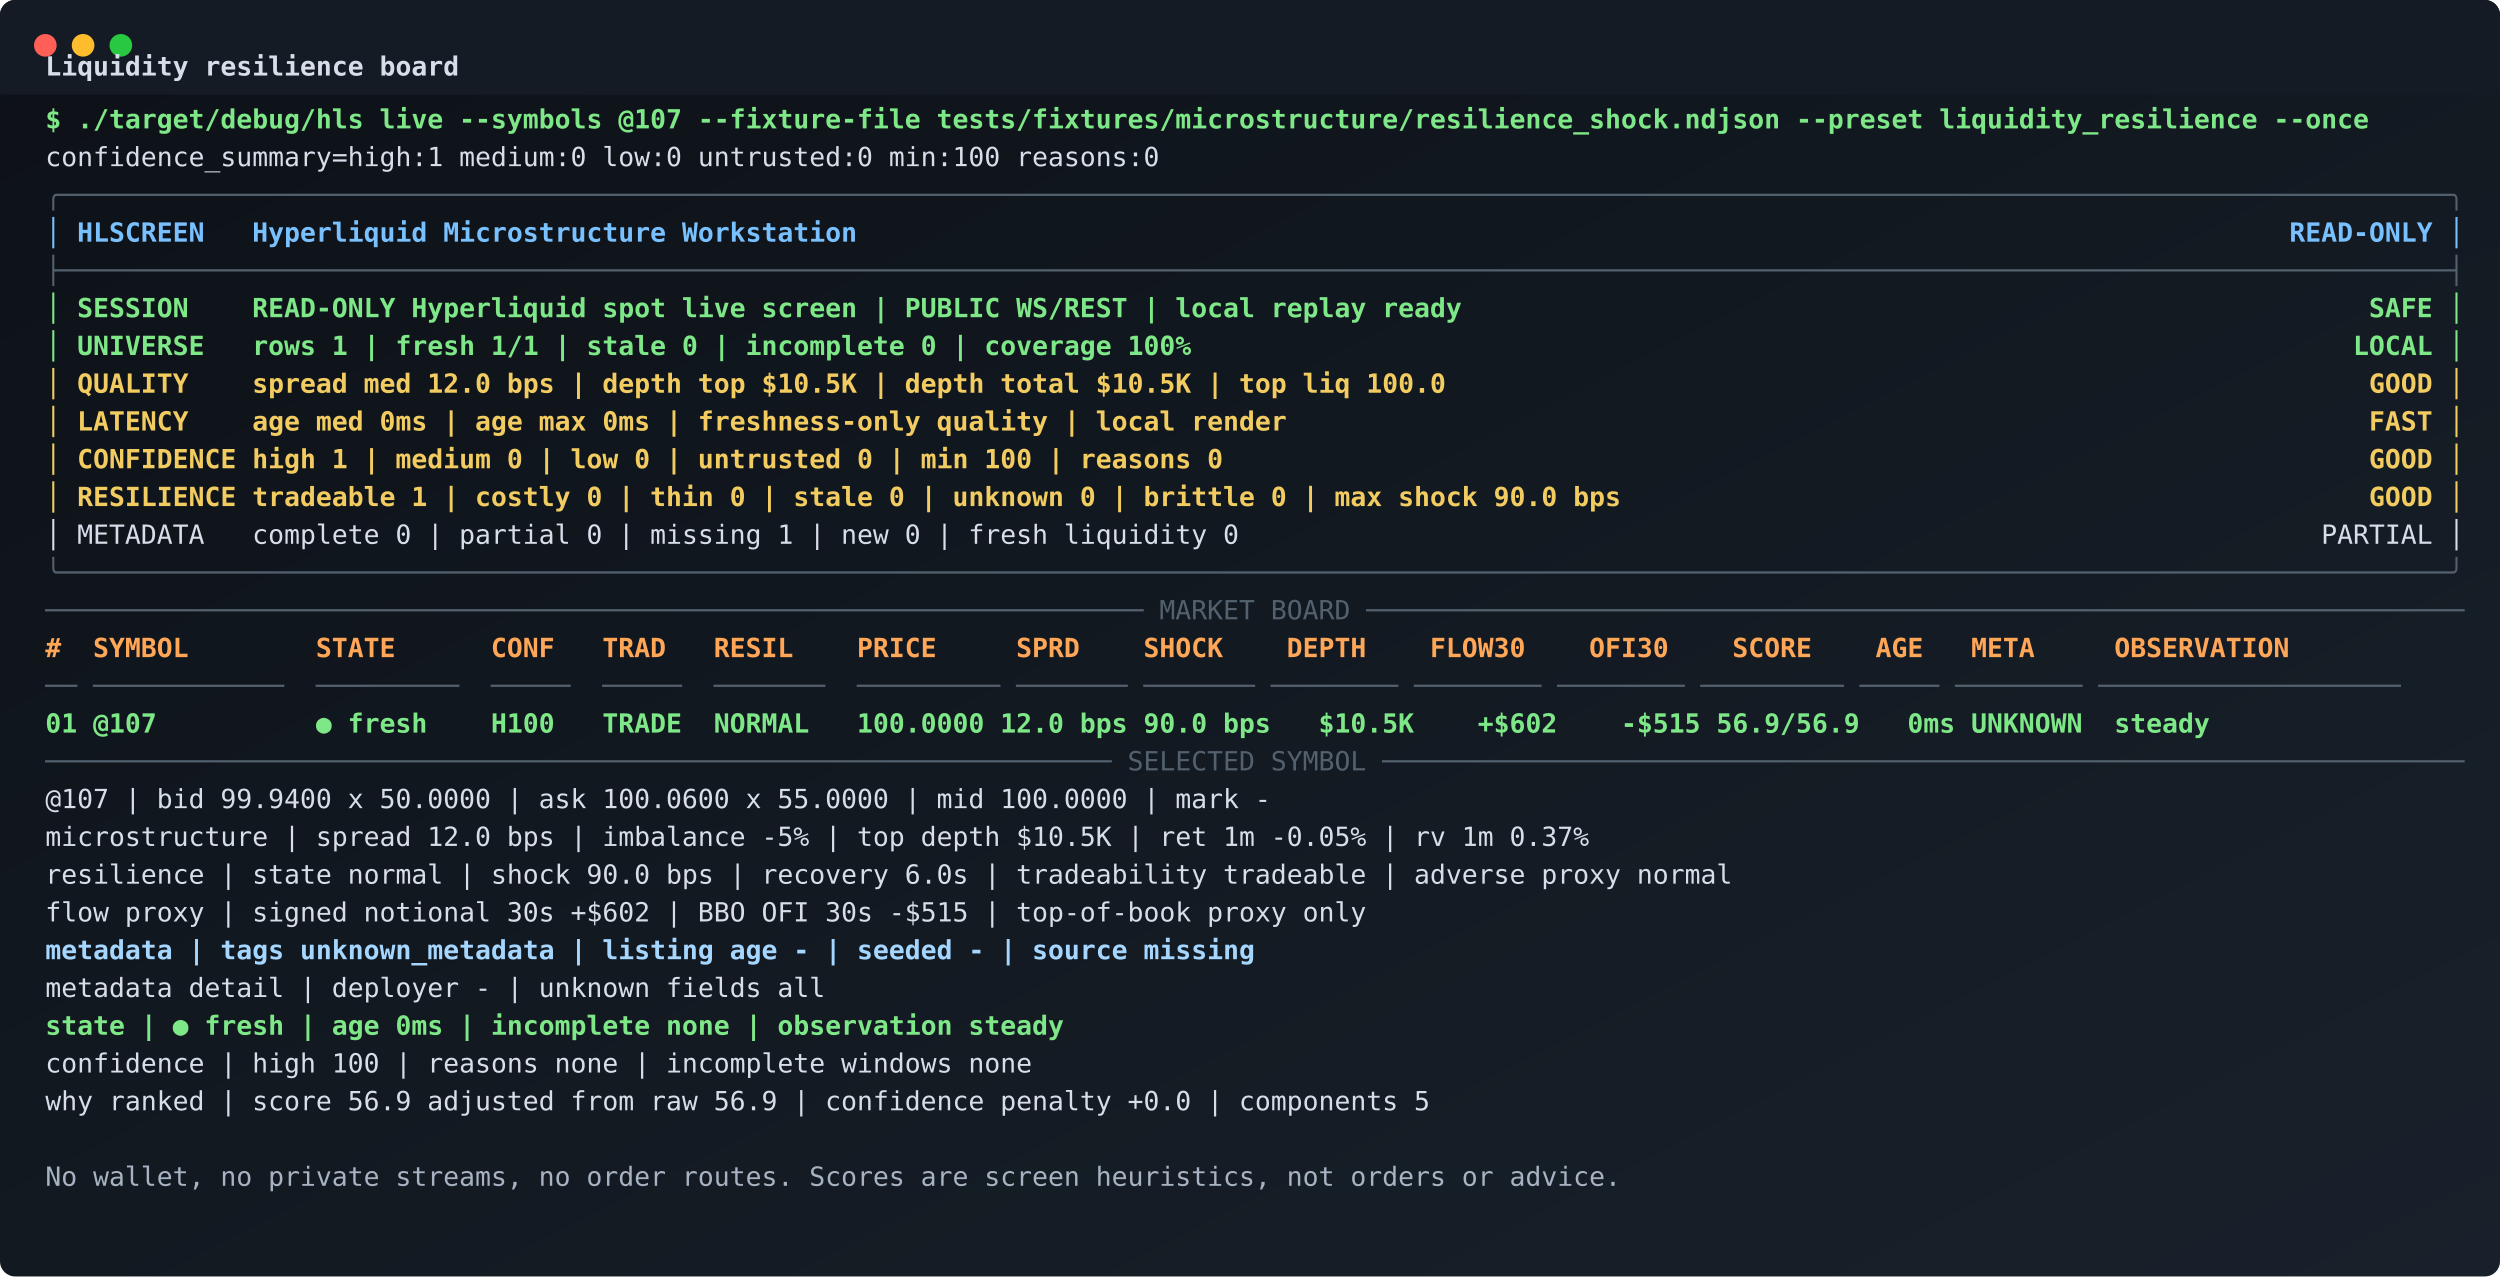
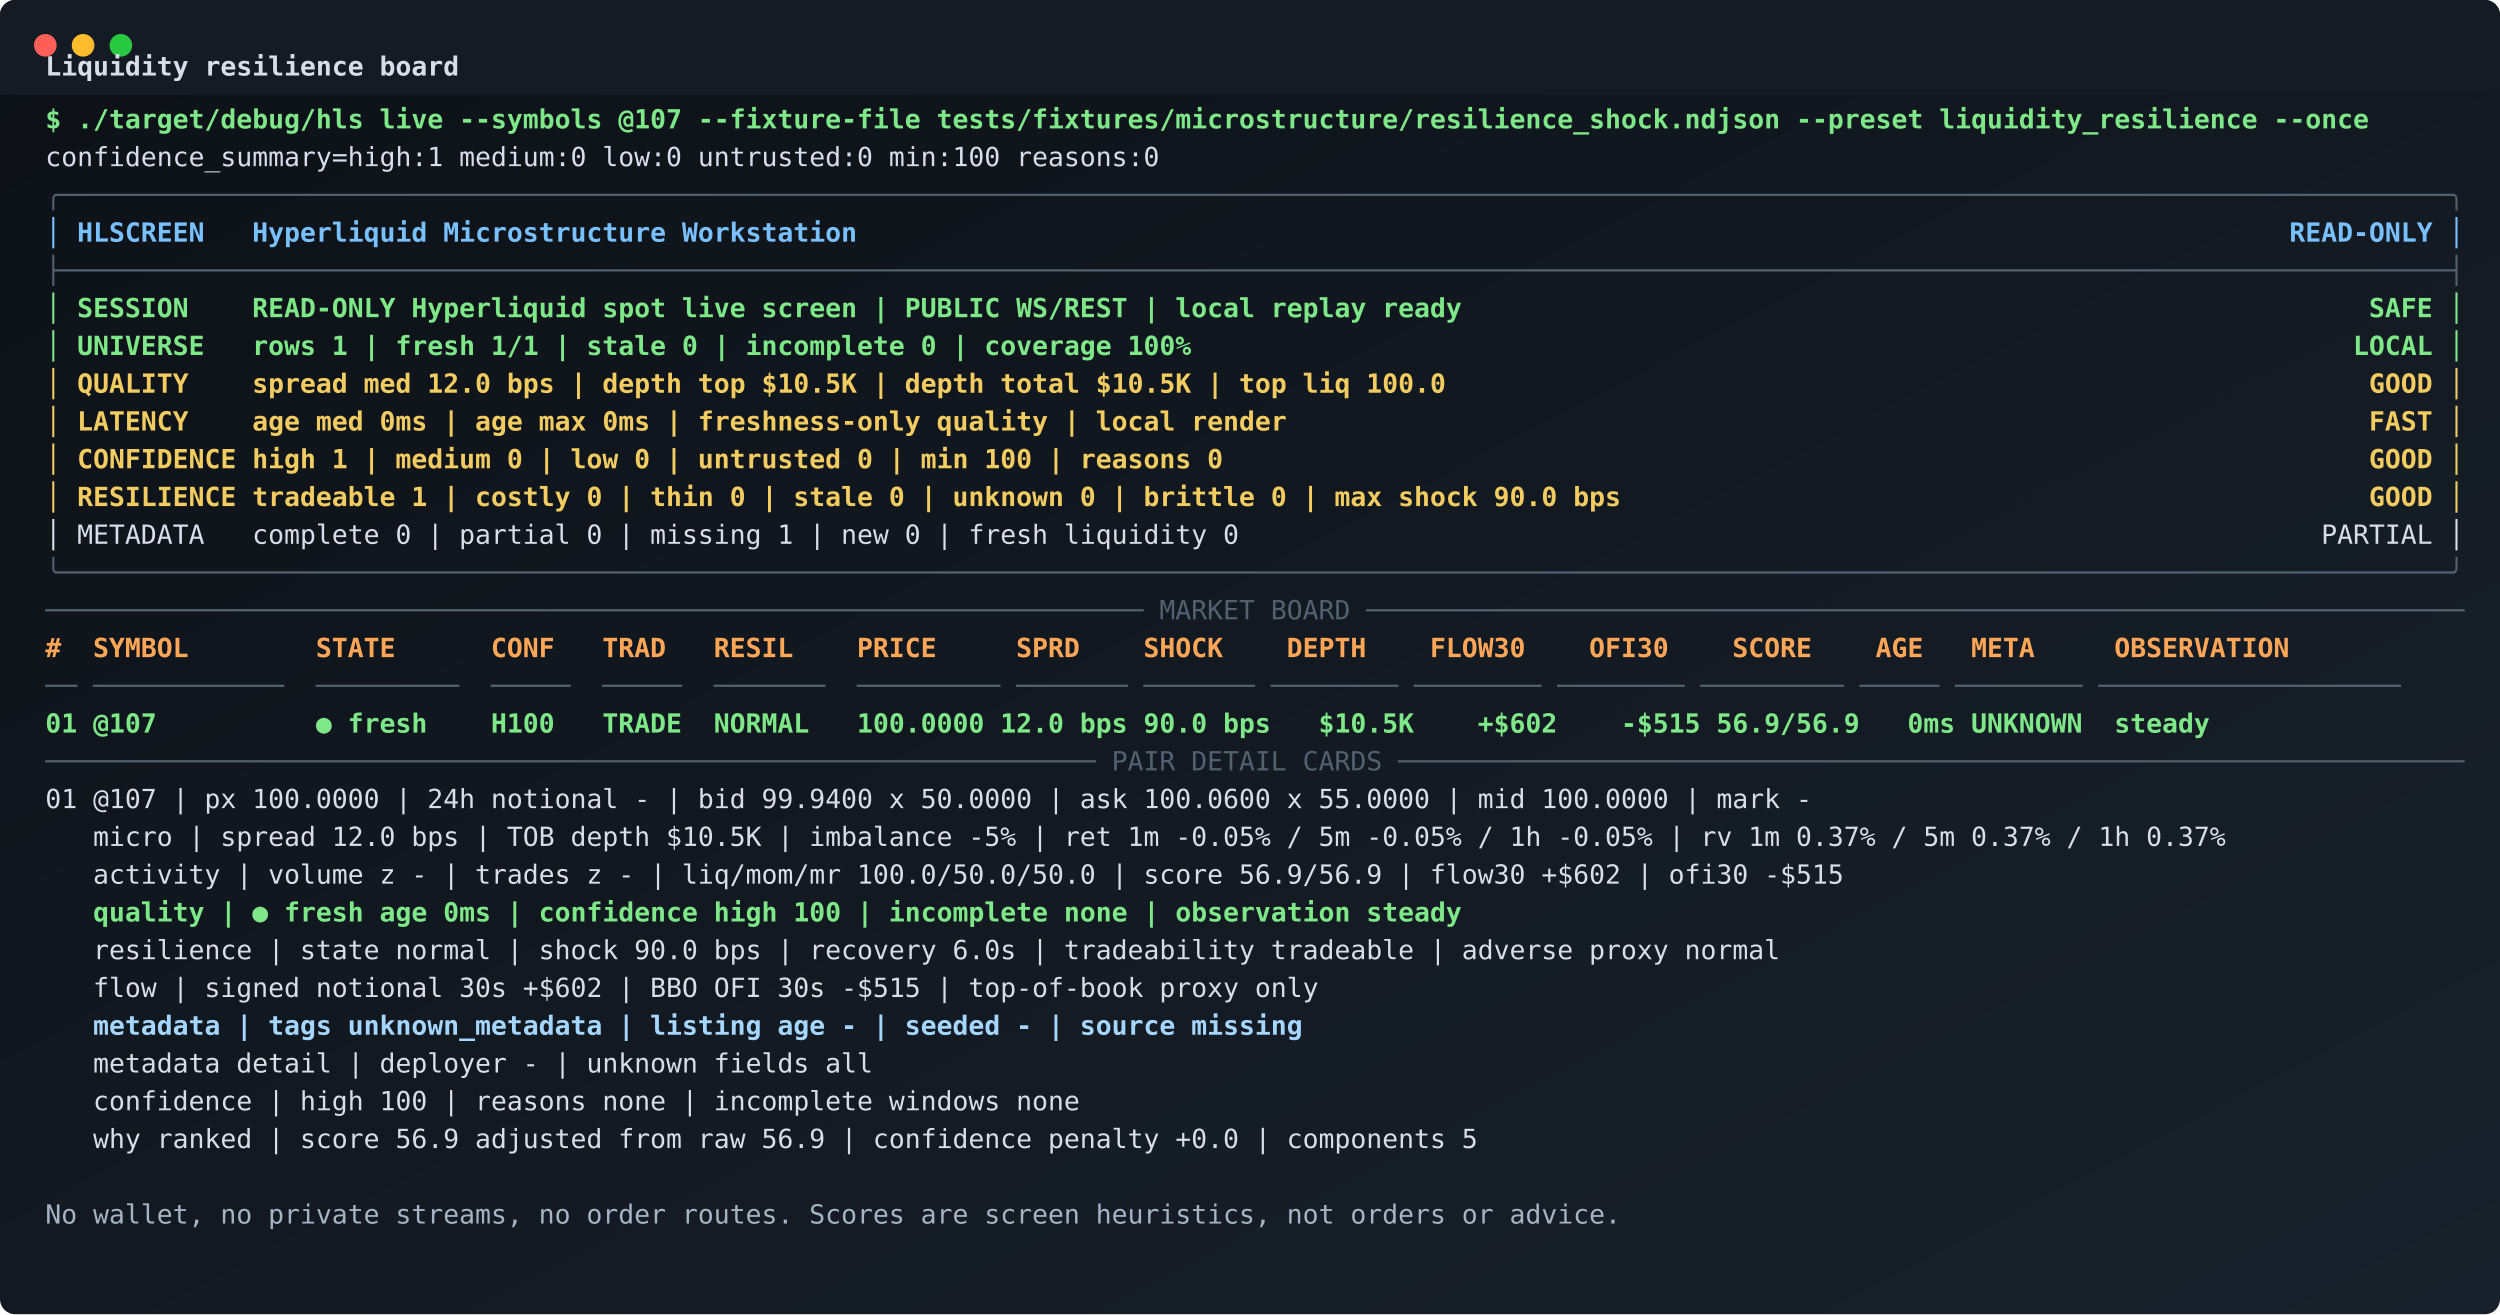
- <svg xmlns="http://www.w3.org/2000/svg" role="img" xml:space="preserve" aria-label="Liquidity resilience board terminal screenshot" viewBox="0 0 1324 676" width="1324" height="676">
+ <svg xmlns="http://www.w3.org/2000/svg" role="img" xml:space="preserve" aria-label="Liquidity resilience board terminal screenshot" viewBox="0 0 1324 696" width="1324" height="696">
  <defs>
    <linearGradient id="bg" x1="0" x2="1" y1="0" y2="1">
      <stop offset="0" stop-color="#0d1117" />
      <stop offset="1" stop-color="#18212b" />
    </linearGradient>
  </defs>
-   <rect width="1324" height="676" rx="8" fill="url(#bg)" />
+   <rect width="1324" height="696" rx="8" fill="url(#bg)" />
  <rect x="0" y="0" width="1324" height="50" rx="8" fill="#141b24" />
  <rect x="0" y="42" width="1324" height="8" fill="#141b24" />
  <circle cx="24" cy="24" r="6" fill="#ff5f57" />
  <circle cx="44" cy="24" r="6" fill="#ffbd2e" />
  <circle cx="64" cy="24" r="6" fill="#28c840" />
  <text x="24" y="40" fill="#d8dee9" font-family="ui-monospace, SFMono-Regular, Menlo, Consolas, monospace" font-size="14" font-weight="700">Liquidity resilience board</text>
  <text x="24" y="68" fill="#7ee787" font-family="ui-monospace, SFMono-Regular, Menlo, Consolas, monospace" font-size="14" font-weight="700">$ ./target/debug/hls live --symbols @107 --fixture-file tests/fixtures/microstructure/resilience_shock.ndjson --preset liquidity_resilience --once</text>
  <text x="24" y="88" fill="#d8dee9" font-family="ui-monospace, SFMono-Regular, Menlo, Consolas, monospace" font-size="14" font-weight="400">confidence_summary=high:1 medium:0 low:0 untrusted:0 min:100 reasons:0</text>
  <text x="24" y="108" fill="#53616f" font-family="ui-monospace, SFMono-Regular, Menlo, Consolas, monospace" font-size="14" font-weight="400">╭──────────────────────────────────────────────────────────────────────────────────────────────────────────────────────────────────────────────────────╮</text>
  <text x="24" y="128" fill="#79c0ff" font-family="ui-monospace, SFMono-Regular, Menlo, Consolas, monospace" font-size="14" font-weight="700">│ HLSCREEN   Hyperliquid Microstructure Workstation                                                                                          READ-ONLY │</text>
  <text x="24" y="148" fill="#53616f" font-family="ui-monospace, SFMono-Regular, Menlo, Consolas, monospace" font-size="14" font-weight="400">├──────────────────────────────────────────────────────────────────────────────────────────────────────────────────────────────────────────────────────┤</text>
  <text x="24" y="168" fill="#7ee787" font-family="ui-monospace, SFMono-Regular, Menlo, Consolas, monospace" font-size="14" font-weight="700">│ SESSION    READ-ONLY Hyperliquid spot live screen | PUBLIC WS/REST | local replay ready                                                         SAFE │</text>
  <text x="24" y="188" fill="#7ee787" font-family="ui-monospace, SFMono-Regular, Menlo, Consolas, monospace" font-size="14" font-weight="700">│ UNIVERSE   rows 1 | fresh 1/1 | stale 0 | incomplete 0 | coverage 100%                                                                         LOCAL │</text>
  <text x="24" y="208" fill="#f2cc60" font-family="ui-monospace, SFMono-Regular, Menlo, Consolas, monospace" font-size="14" font-weight="700">│ QUALITY    spread med 12.0 bps | depth top $10.5K | depth total $10.5K | top liq 100.0                                                          GOOD │</text>
  <text x="24" y="228" fill="#f2cc60" font-family="ui-monospace, SFMono-Regular, Menlo, Consolas, monospace" font-size="14" font-weight="700">│ LATENCY    age med 0ms | age max 0ms | freshness-only quality | local render                                                                    FAST │</text>
  <text x="24" y="248" fill="#f2cc60" font-family="ui-monospace, SFMono-Regular, Menlo, Consolas, monospace" font-size="14" font-weight="700">│ CONFIDENCE high 1 | medium 0 | low 0 | untrusted 0 | min 100 | reasons 0                                                                        GOOD │</text>
  <text x="24" y="268" fill="#f2cc60" font-family="ui-monospace, SFMono-Regular, Menlo, Consolas, monospace" font-size="14" font-weight="700">│ RESILIENCE tradeable 1 | costly 0 | thin 0 | stale 0 | unknown 0 | brittle 0 | max shock 90.0 bps                                               GOOD │</text>
  <text x="24" y="288" fill="#d8dee9" font-family="ui-monospace, SFMono-Regular, Menlo, Consolas, monospace" font-size="14" font-weight="400">│ METADATA   complete 0 | partial 0 | missing 1 | new 0 | fresh liquidity 0                                                                    PARTIAL │</text>
  <text x="24" y="308" fill="#53616f" font-family="ui-monospace, SFMono-Regular, Menlo, Consolas, monospace" font-size="14" font-weight="400">╰──────────────────────────────────────────────────────────────────────────────────────────────────────────────────────────────────────────────────────╯</text>
  <text x="24" y="328" fill="#53616f" font-family="ui-monospace, SFMono-Regular, Menlo, Consolas, monospace" font-size="14" font-weight="400">───────────────────────────────────────────────────────────────────── MARKET BOARD ─────────────────────────────────────────────────────────────────────</text>
  <text x="24" y="348" fill="#ffa657" font-family="ui-monospace, SFMono-Regular, Menlo, Consolas, monospace" font-size="14" font-weight="700">#  SYMBOL        STATE      CONF   TRAD   RESIL    PRICE     SPRD    SHOCK    DEPTH    FLOW30    OFI30    SCORE    AGE   META     OBSERVATION</text>
  <text x="24" y="368" fill="#53616f" font-family="ui-monospace, SFMono-Regular, Menlo, Consolas, monospace" font-size="14" font-weight="400">── ────────────  ─────────  ─────  ─────  ───────  ───────── ─────── ─────── ──────── ──────── ──────── ───────── ───── ──────── ───────────────────</text>
  <text x="24" y="388" fill="#7ee787" font-family="ui-monospace, SFMono-Regular, Menlo, Consolas, monospace" font-size="14" font-weight="600">01 @107          ● fresh    H100   TRADE  NORMAL   100.0000 12.0 bps 90.0 bps   $10.5K    +$602    -$515 56.9/56.9   0ms UNKNOWN  steady</text>
-   <text x="24" y="408" fill="#53616f" font-family="ui-monospace, SFMono-Regular, Menlo, Consolas, monospace" font-size="14" font-weight="400">─────────────────────────────────────────────────────────────────── SELECTED SYMBOL ────────────────────────────────────────────────────────────────────</text>
-   <text x="24" y="428" fill="#d8dee9" font-family="ui-monospace, SFMono-Regular, Menlo, Consolas, monospace" font-size="14" font-weight="400">@107 | bid 99.9400 x 50.0000 | ask 100.0600 x 55.0000 | mid 100.0000 | mark -</text>
-   <text x="24" y="448" fill="#d8dee9" font-family="ui-monospace, SFMono-Regular, Menlo, Consolas, monospace" font-size="14" font-weight="400">microstructure | spread 12.0 bps | imbalance -5% | top depth $10.5K | ret 1m -0.05% | rv 1m 0.37%</text>
-   <text x="24" y="468" fill="#d8dee9" font-family="ui-monospace, SFMono-Regular, Menlo, Consolas, monospace" font-size="14" font-weight="400">resilience | state normal | shock 90.0 bps | recovery 6.0s | tradeability tradeable | adverse proxy normal</text>
-   <text x="24" y="488" fill="#d8dee9" font-family="ui-monospace, SFMono-Regular, Menlo, Consolas, monospace" font-size="14" font-weight="400">flow proxy | signed notional 30s +$602 | BBO OFI 30s -$515 | top-of-book proxy only</text>
-   <text x="24" y="508" fill="#a5d6ff" font-family="ui-monospace, SFMono-Regular, Menlo, Consolas, monospace" font-size="14" font-weight="600">metadata | tags unknown_metadata | listing age - | seeded - | source missing</text>
-   <text x="24" y="528" fill="#d8dee9" font-family="ui-monospace, SFMono-Regular, Menlo, Consolas, monospace" font-size="14" font-weight="400">metadata detail | deployer - | unknown fields all</text>
-   <text x="24" y="548" fill="#7ee787" font-family="ui-monospace, SFMono-Regular, Menlo, Consolas, monospace" font-size="14" font-weight="600">state | ● fresh | age 0ms | incomplete none | observation steady</text>
-   <text x="24" y="568" fill="#d8dee9" font-family="ui-monospace, SFMono-Regular, Menlo, Consolas, monospace" font-size="14" font-weight="400">confidence | high 100 | reasons none | incomplete windows none</text>
-   <text x="24" y="588" fill="#d8dee9" font-family="ui-monospace, SFMono-Regular, Menlo, Consolas, monospace" font-size="14" font-weight="400">why ranked | score 56.9 adjusted from raw 56.9 | confidence penalty +0.0 | components 5</text>
-   <text x="24" y="608" fill="#d8dee9" font-family="ui-monospace, SFMono-Regular, Menlo, Consolas, monospace" font-size="14" font-weight="400" />
-   <text x="24" y="628" fill="#a7b3c2" font-family="ui-monospace, SFMono-Regular, Menlo, Consolas, monospace" font-size="14" font-weight="400">No wallet, no private streams, no order routes. Scores are screen heuristics, not orders or advice.</text>
+   <text x="24" y="408" fill="#53616f" font-family="ui-monospace, SFMono-Regular, Menlo, Consolas, monospace" font-size="14" font-weight="400">────────────────────────────────────────────────────────────────── PAIR DETAIL CARDS ───────────────────────────────────────────────────────────────────</text>
+   <text x="24" y="428" fill="#d8dee9" font-family="ui-monospace, SFMono-Regular, Menlo, Consolas, monospace" font-size="14" font-weight="400">01 @107 | px 100.0000 | 24h notional - | bid 99.9400 x 50.0000 | ask 100.0600 x 55.0000 | mid 100.0000 | mark -</text>
+   <text x="24" y="448" fill="#d8dee9" font-family="ui-monospace, SFMono-Regular, Menlo, Consolas, monospace" font-size="14" font-weight="400">   micro | spread 12.0 bps | TOB depth $10.5K | imbalance -5% | ret 1m -0.05% / 5m -0.05% / 1h -0.05% | rv 1m 0.37% / 5m 0.37% / 1h 0.37%</text>
+   <text x="24" y="468" fill="#d8dee9" font-family="ui-monospace, SFMono-Regular, Menlo, Consolas, monospace" font-size="14" font-weight="400">   activity | volume z - | trades z - | liq/mom/mr 100.0/50.0/50.0 | score 56.9/56.9 | flow30 +$602 | ofi30 -$515</text>
+   <text x="24" y="488" fill="#7ee787" font-family="ui-monospace, SFMono-Regular, Menlo, Consolas, monospace" font-size="14" font-weight="600">   quality | ● fresh age 0ms | confidence high 100 | incomplete none | observation steady</text>
+   <text x="24" y="508" fill="#d8dee9" font-family="ui-monospace, SFMono-Regular, Menlo, Consolas, monospace" font-size="14" font-weight="400">   resilience | state normal | shock 90.0 bps | recovery 6.0s | tradeability tradeable | adverse proxy normal</text>
+   <text x="24" y="528" fill="#d8dee9" font-family="ui-monospace, SFMono-Regular, Menlo, Consolas, monospace" font-size="14" font-weight="400">   flow | signed notional 30s +$602 | BBO OFI 30s -$515 | top-of-book proxy only</text>
+   <text x="24" y="548" fill="#a5d6ff" font-family="ui-monospace, SFMono-Regular, Menlo, Consolas, monospace" font-size="14" font-weight="600">   metadata | tags unknown_metadata | listing age - | seeded - | source missing</text>
+   <text x="24" y="568" fill="#d8dee9" font-family="ui-monospace, SFMono-Regular, Menlo, Consolas, monospace" font-size="14" font-weight="400">   metadata detail | deployer - | unknown fields all</text>
+   <text x="24" y="588" fill="#d8dee9" font-family="ui-monospace, SFMono-Regular, Menlo, Consolas, monospace" font-size="14" font-weight="400">   confidence | high 100 | reasons none | incomplete windows none</text>
+   <text x="24" y="608" fill="#d8dee9" font-family="ui-monospace, SFMono-Regular, Menlo, Consolas, monospace" font-size="14" font-weight="400">   why ranked | score 56.9 adjusted from raw 56.9 | confidence penalty +0.0 | components 5</text>
+   <text x="24" y="628" fill="#d8dee9" font-family="ui-monospace, SFMono-Regular, Menlo, Consolas, monospace" font-size="14" font-weight="400" />
+   <text x="24" y="648" fill="#a7b3c2" font-family="ui-monospace, SFMono-Regular, Menlo, Consolas, monospace" font-size="14" font-weight="400">No wallet, no private streams, no order routes. Scores are screen heuristics, not orders or advice.</text>
</svg>
